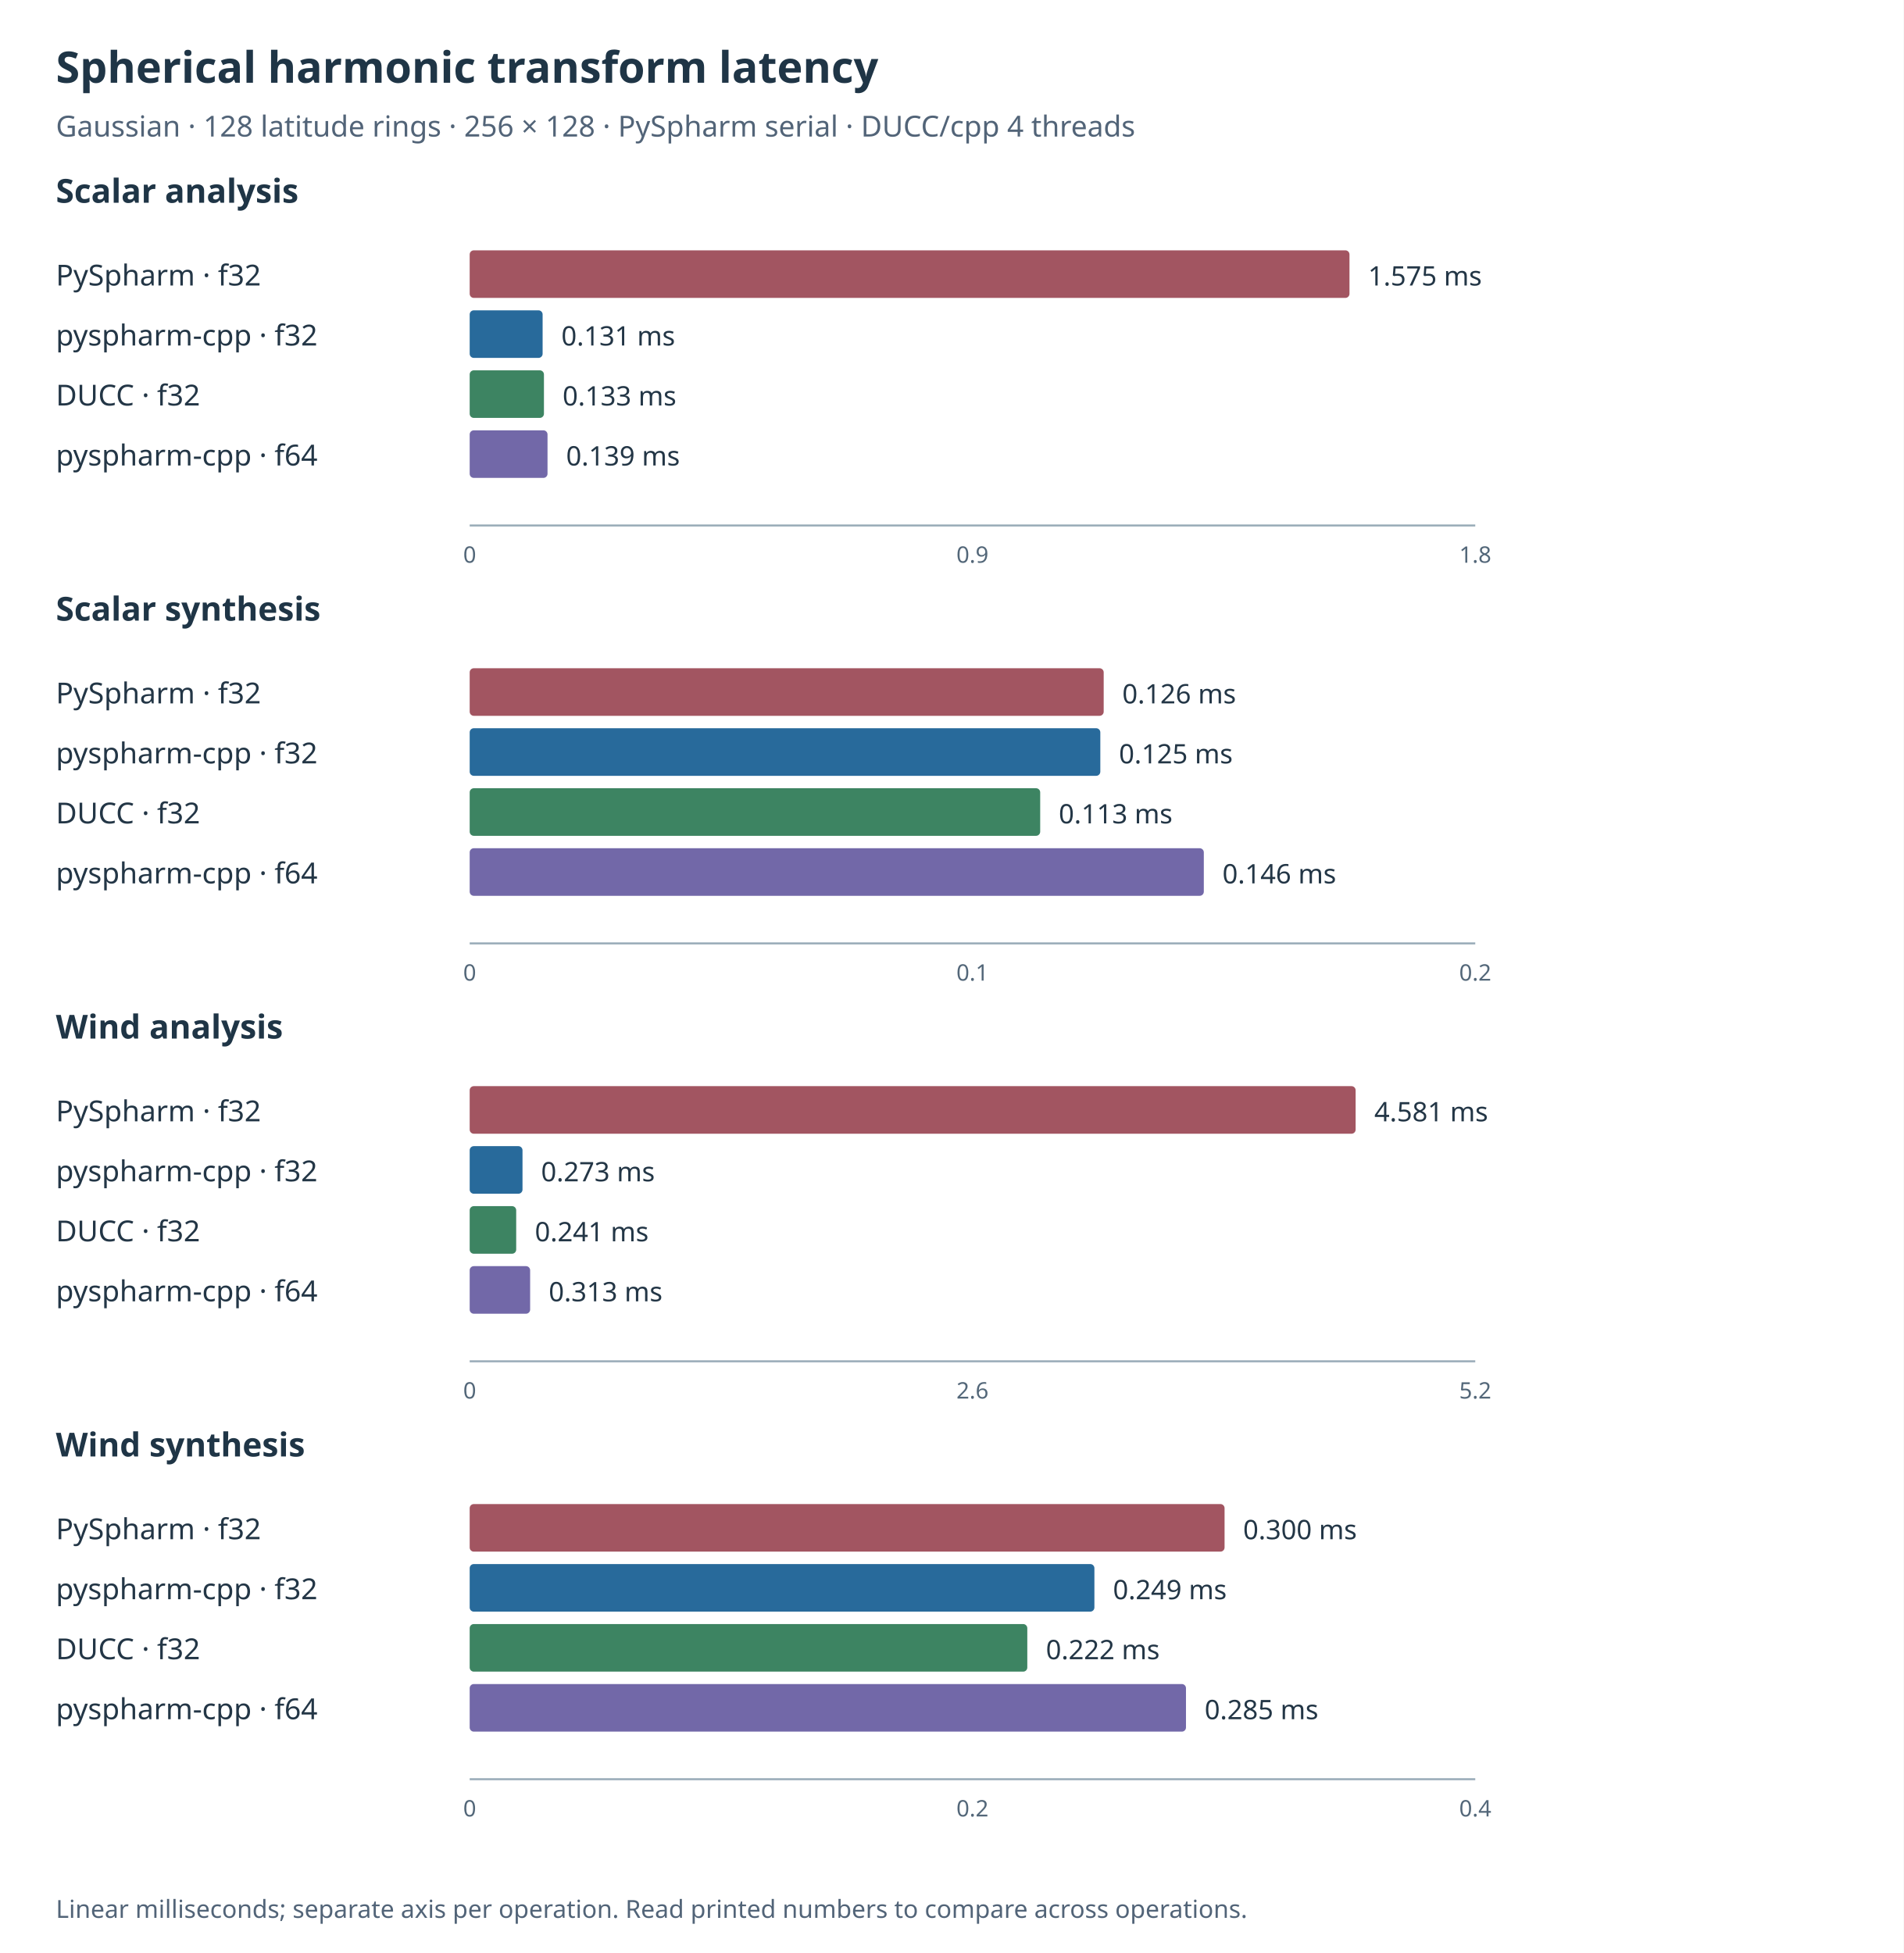
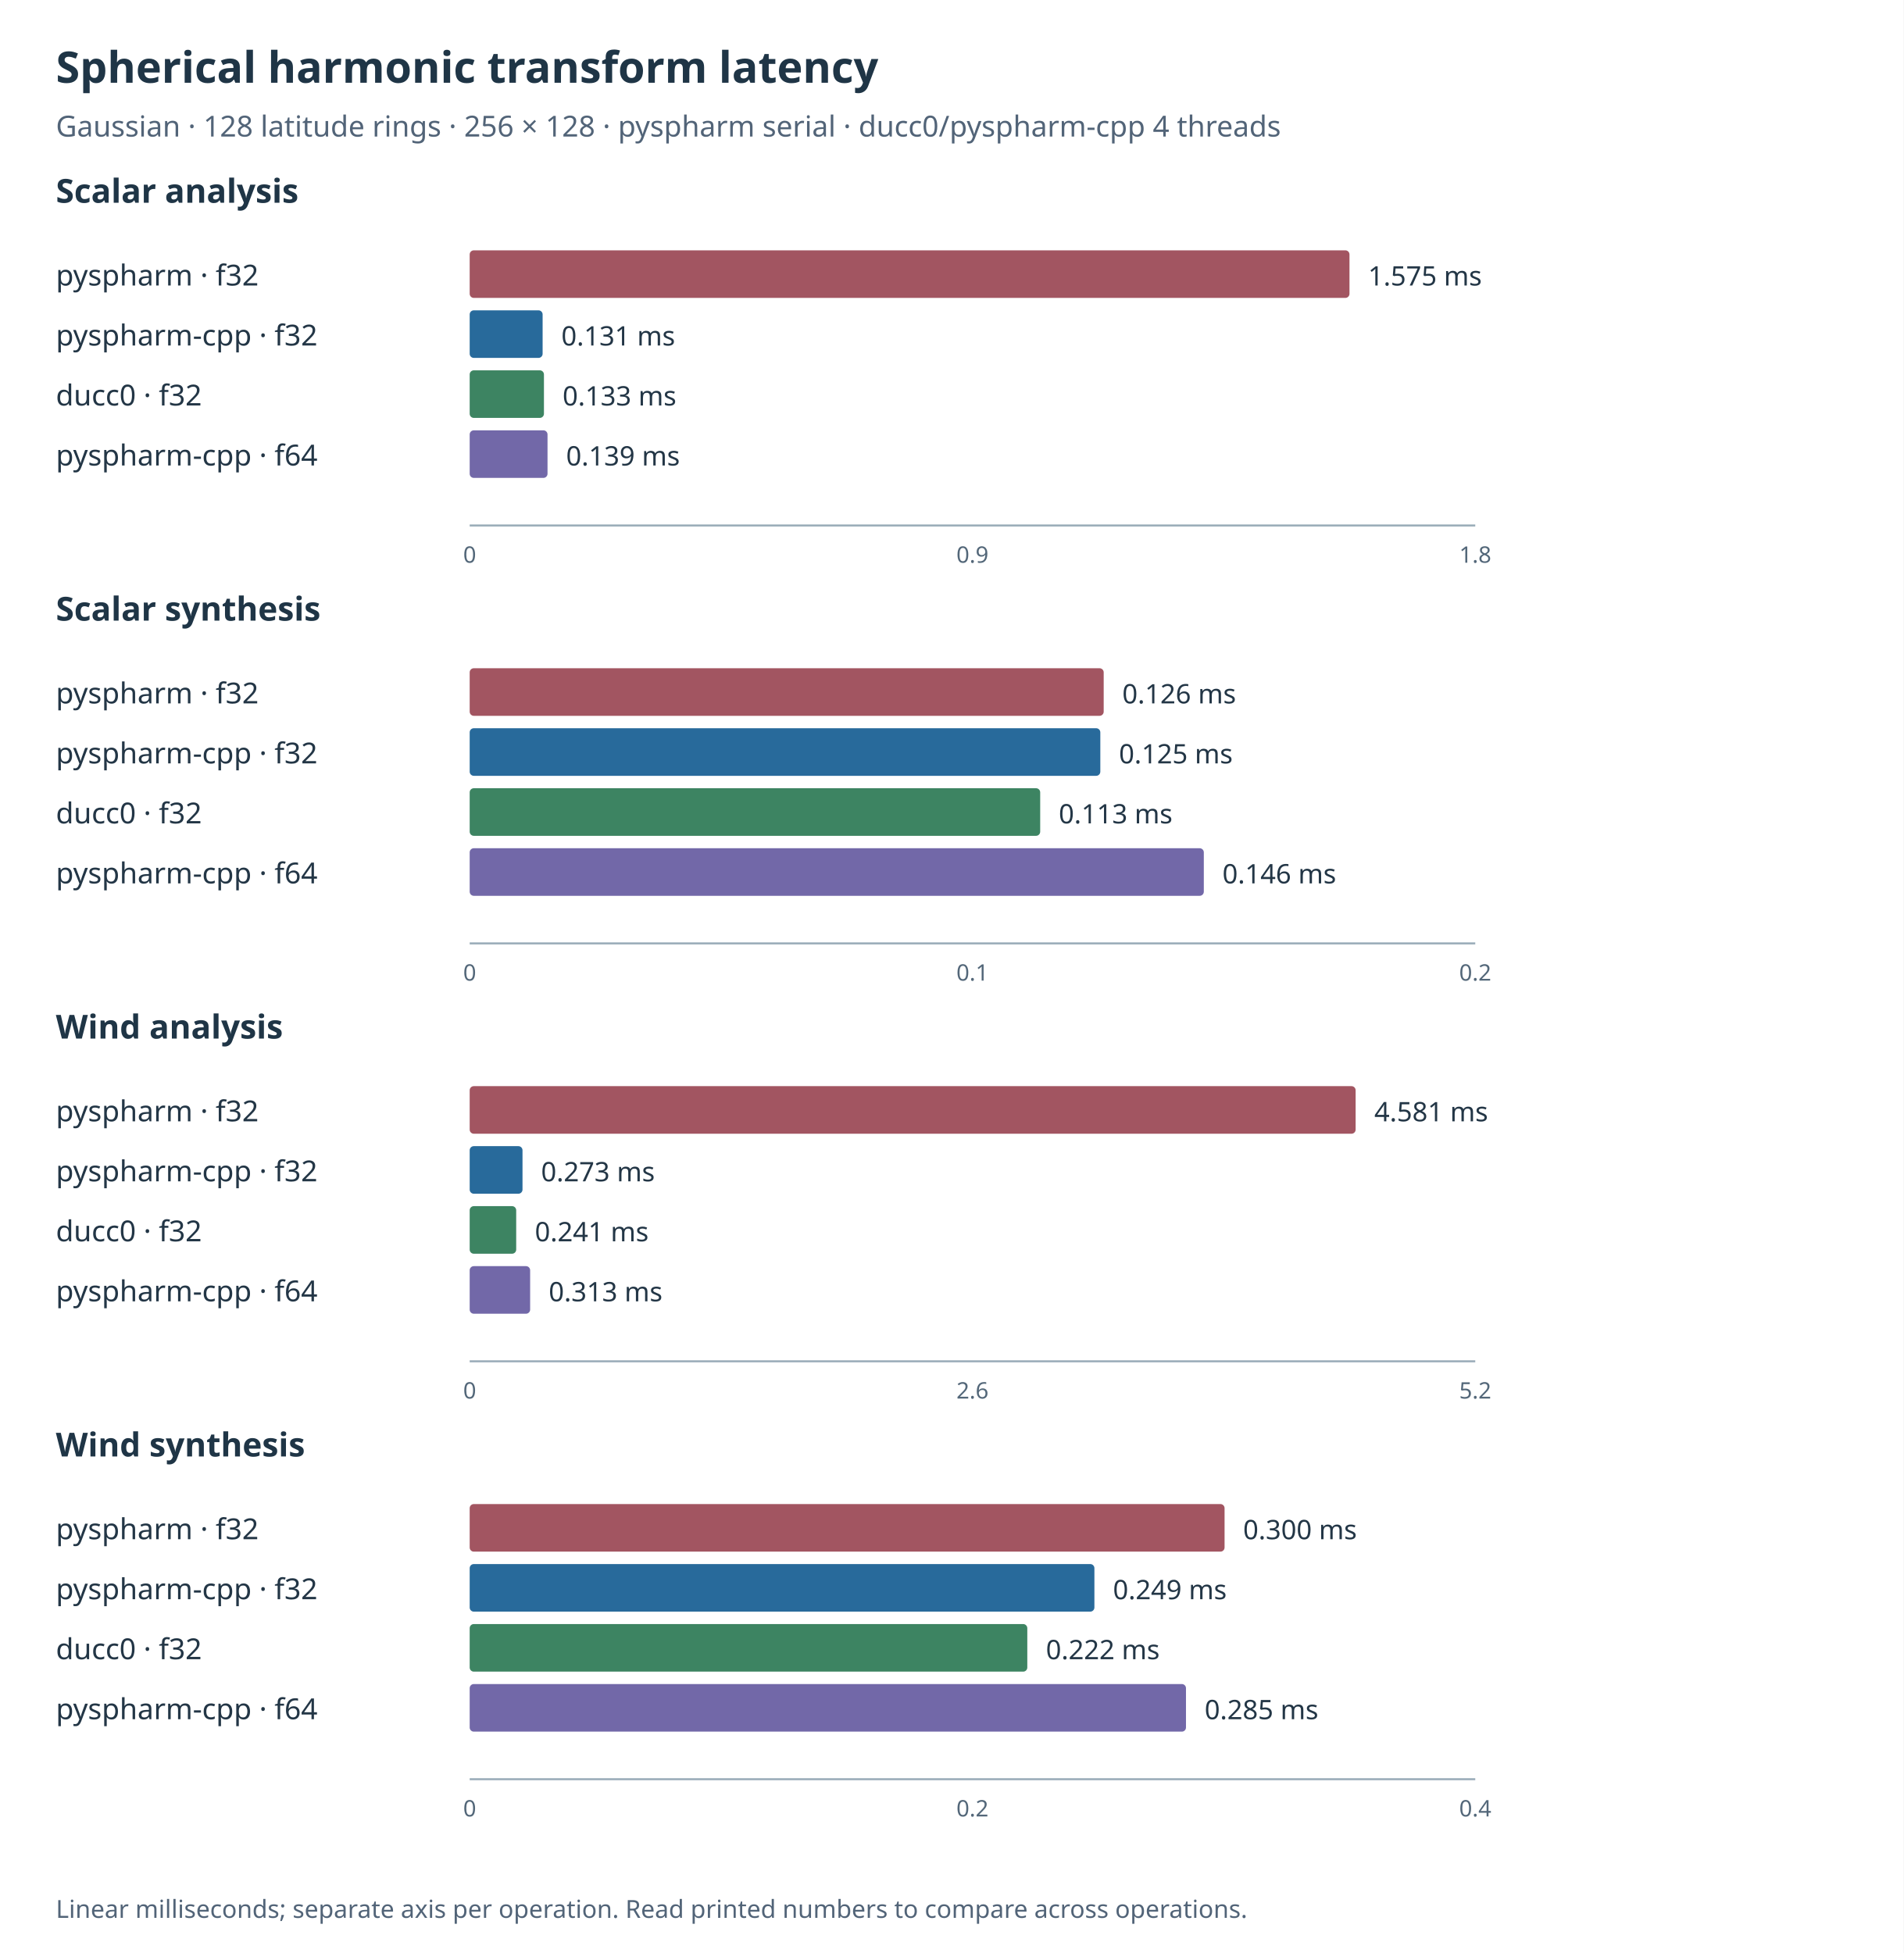
<svg xmlns="http://www.w3.org/2000/svg" width="920" height="944" viewBox="0 0 920 944" role="img" aria-labelledby="t d">
  <rect width="920" height="944" fill="white" />
  <text x="27" y="40" font-size="21" font-family="sans-serif" font-weight="600" fill="#1f3546">Spherical harmonic transform latency</text>
-   <text x="27" y="66" font-size="14" font-family="sans-serif" fill="#526478">Gaussian · 128 latitude rings · 256 × 128 · PySpharm serial · DUCC/cpp 4 threads</text>
+   <text x="27" y="66" font-size="14" font-family="sans-serif" fill="#526478">Gaussian · 128 latitude rings · 256 × 128 · pyspharm serial · ducc0/pyspharm-cpp 4 threads</text>
  <text x="27" y="98" font-size="16" font-family="sans-serif" font-weight="600" fill="#1f3546">Scalar analysis</text>
-   <text x="27" y="138" font-family="sans-serif" font-size="14" fill="#233646">PySpharm · f32</text>
+   <text x="27" y="138" font-family="sans-serif" font-size="14" fill="#233646">pyspharm · f32</text>
  <rect x="227" y="121" width="425.21" height="23" fill="#a25561" rx="2" />
  <text x="661.2" y="138" font-family="sans-serif" font-size="13" fill="#233646">1.575 ms</text>
  <text x="27" y="167" font-family="sans-serif" font-size="14" fill="#233646">pyspharm-cpp · f32</text>
  <rect x="227" y="150" width="35.25" height="23" fill="#286a9b" rx="2" />
  <text x="271.3" y="167" font-family="sans-serif" font-size="13" fill="#233646">0.131 ms</text>
-   <text x="27" y="196" font-family="sans-serif" font-size="14" fill="#233646">DUCC · f32</text>
+   <text x="27" y="196" font-family="sans-serif" font-size="14" fill="#233646">ducc0 · f32</text>
  <rect x="227" y="179" width="35.89" height="23" fill="#3d8462" rx="2" />
  <text x="271.9" y="196" font-family="sans-serif" font-size="13" fill="#233646">0.133 ms</text>
  <text x="27" y="225" font-family="sans-serif" font-size="14" fill="#233646">pyspharm-cpp · f64</text>
  <rect x="227" y="208" width="37.62" height="23" fill="#7268a8" rx="2" />
  <text x="273.6" y="225" font-family="sans-serif" font-size="13" fill="#233646">0.139 ms</text>
  <line x1="227" x2="713" y1="254" y2="254" stroke="#9caeba" />
  <text x="227.0" y="272" text-anchor="middle" font-size="11" font-family="sans-serif" fill="#536779">0</text>
  <text x="470.0" y="272" text-anchor="middle" font-size="11" font-family="sans-serif" fill="#536779">0.9</text>
  <text x="713.0" y="272" text-anchor="middle" font-size="11" font-family="sans-serif" fill="#536779">1.8</text>
  <text x="27" y="300" font-size="16" font-family="sans-serif" font-weight="600" fill="#1f3546">Scalar synthesis</text>
-   <text x="27" y="340" font-family="sans-serif" font-size="14" fill="#233646">PySpharm · f32</text>
+   <text x="27" y="340" font-family="sans-serif" font-size="14" fill="#233646">pyspharm · f32</text>
  <rect x="227" y="323" width="306.42" height="23" fill="#a25561" rx="2" />
  <text x="542.4" y="340" font-family="sans-serif" font-size="13" fill="#233646">0.126 ms</text>
  <text x="27" y="369" font-family="sans-serif" font-size="14" fill="#233646">pyspharm-cpp · f32</text>
  <rect x="227" y="352" width="304.79" height="23" fill="#286a9b" rx="2" />
  <text x="540.8" y="369" font-family="sans-serif" font-size="13" fill="#233646">0.125 ms</text>
-   <text x="27" y="398" font-family="sans-serif" font-size="14" fill="#233646">DUCC · f32</text>
+   <text x="27" y="398" font-family="sans-serif" font-size="14" fill="#233646">ducc0 · f32</text>
  <rect x="227" y="381" width="275.73" height="23" fill="#3d8462" rx="2" />
  <text x="511.7" y="398" font-family="sans-serif" font-size="13" fill="#233646">0.113 ms</text>
  <text x="27" y="427" font-family="sans-serif" font-size="14" fill="#233646">pyspharm-cpp · f64</text>
  <rect x="227" y="410" width="354.81" height="23" fill="#7268a8" rx="2" />
  <text x="590.8" y="427" font-family="sans-serif" font-size="13" fill="#233646">0.146 ms</text>
  <line x1="227" x2="713" y1="456" y2="456" stroke="#9caeba" />
  <text x="227.0" y="474" text-anchor="middle" font-size="11" font-family="sans-serif" fill="#536779">0</text>
  <text x="470.0" y="474" text-anchor="middle" font-size="11" font-family="sans-serif" fill="#536779">0.1</text>
  <text x="713.0" y="474" text-anchor="middle" font-size="11" font-family="sans-serif" fill="#536779">0.2</text>
  <text x="27" y="502" font-size="16" font-family="sans-serif" font-weight="600" fill="#1f3546">Wind analysis</text>
-   <text x="27" y="542" font-family="sans-serif" font-size="14" fill="#233646">PySpharm · f32</text>
+   <text x="27" y="542" font-family="sans-serif" font-size="14" fill="#233646">pyspharm · f32</text>
  <rect x="227" y="525" width="428.18" height="23" fill="#a25561" rx="2" />
  <text x="664.2" y="542" font-family="sans-serif" font-size="13" fill="#233646">4.581 ms</text>
  <text x="27" y="571" font-family="sans-serif" font-size="14" fill="#233646">pyspharm-cpp · f32</text>
  <rect x="227" y="554" width="25.53" height="23" fill="#286a9b" rx="2" />
  <text x="261.5" y="571" font-family="sans-serif" font-size="13" fill="#233646">0.273 ms</text>
-   <text x="27" y="600" font-family="sans-serif" font-size="14" fill="#233646">DUCC · f32</text>
+   <text x="27" y="600" font-family="sans-serif" font-size="14" fill="#233646">ducc0 · f32</text>
  <rect x="227" y="583" width="22.48" height="23" fill="#3d8462" rx="2" />
  <text x="258.5" y="600" font-family="sans-serif" font-size="13" fill="#233646">0.241 ms</text>
  <text x="27" y="629" font-family="sans-serif" font-size="14" fill="#233646">pyspharm-cpp · f64</text>
  <rect x="227" y="612" width="29.22" height="23" fill="#7268a8" rx="2" />
  <text x="265.2" y="629" font-family="sans-serif" font-size="13" fill="#233646">0.313 ms</text>
  <line x1="227" x2="713" y1="658" y2="658" stroke="#9caeba" />
  <text x="227.0" y="676" text-anchor="middle" font-size="11" font-family="sans-serif" fill="#536779">0</text>
  <text x="470.0" y="676" text-anchor="middle" font-size="11" font-family="sans-serif" fill="#536779">2.6</text>
  <text x="713.0" y="676" text-anchor="middle" font-size="11" font-family="sans-serif" fill="#536779">5.2</text>
  <text x="27" y="704" font-size="16" font-family="sans-serif" font-weight="600" fill="#1f3546">Wind synthesis</text>
-   <text x="27" y="744" font-family="sans-serif" font-size="14" fill="#233646">PySpharm · f32</text>
+   <text x="27" y="744" font-family="sans-serif" font-size="14" fill="#233646">pyspharm · f32</text>
  <rect x="227" y="727" width="364.84" height="23" fill="#a25561" rx="2" />
  <text x="600.8" y="744" font-family="sans-serif" font-size="13" fill="#233646">0.300 ms</text>
  <text x="27" y="773" font-family="sans-serif" font-size="14" fill="#233646">pyspharm-cpp · f32</text>
  <rect x="227" y="756" width="301.93" height="23" fill="#286a9b" rx="2" />
  <text x="537.9" y="773" font-family="sans-serif" font-size="13" fill="#233646">0.249 ms</text>
-   <text x="27" y="802" font-family="sans-serif" font-size="14" fill="#233646">DUCC · f32</text>
+   <text x="27" y="802" font-family="sans-serif" font-size="14" fill="#233646">ducc0 · f32</text>
  <rect x="227" y="785" width="269.50" height="23" fill="#3d8462" rx="2" />
  <text x="505.5" y="802" font-family="sans-serif" font-size="13" fill="#233646">0.222 ms</text>
  <text x="27" y="831" font-family="sans-serif" font-size="14" fill="#233646">pyspharm-cpp · f64</text>
  <rect x="227" y="814" width="346.19" height="23" fill="#7268a8" rx="2" />
  <text x="582.2" y="831" font-family="sans-serif" font-size="13" fill="#233646">0.285 ms</text>
  <line x1="227" x2="713" y1="860" y2="860" stroke="#9caeba" />
  <text x="227.0" y="878" text-anchor="middle" font-size="11" font-family="sans-serif" fill="#536779">0</text>
  <text x="470.0" y="878" text-anchor="middle" font-size="11" font-family="sans-serif" fill="#536779">0.2</text>
  <text x="713.0" y="878" text-anchor="middle" font-size="11" font-family="sans-serif" fill="#536779">0.4</text>
  <text x="27" y="927" font-size="12" font-family="sans-serif" fill="#526478">Linear milliseconds; separate axis per operation. Read printed numbers to compare across operations.</text>
</svg>
